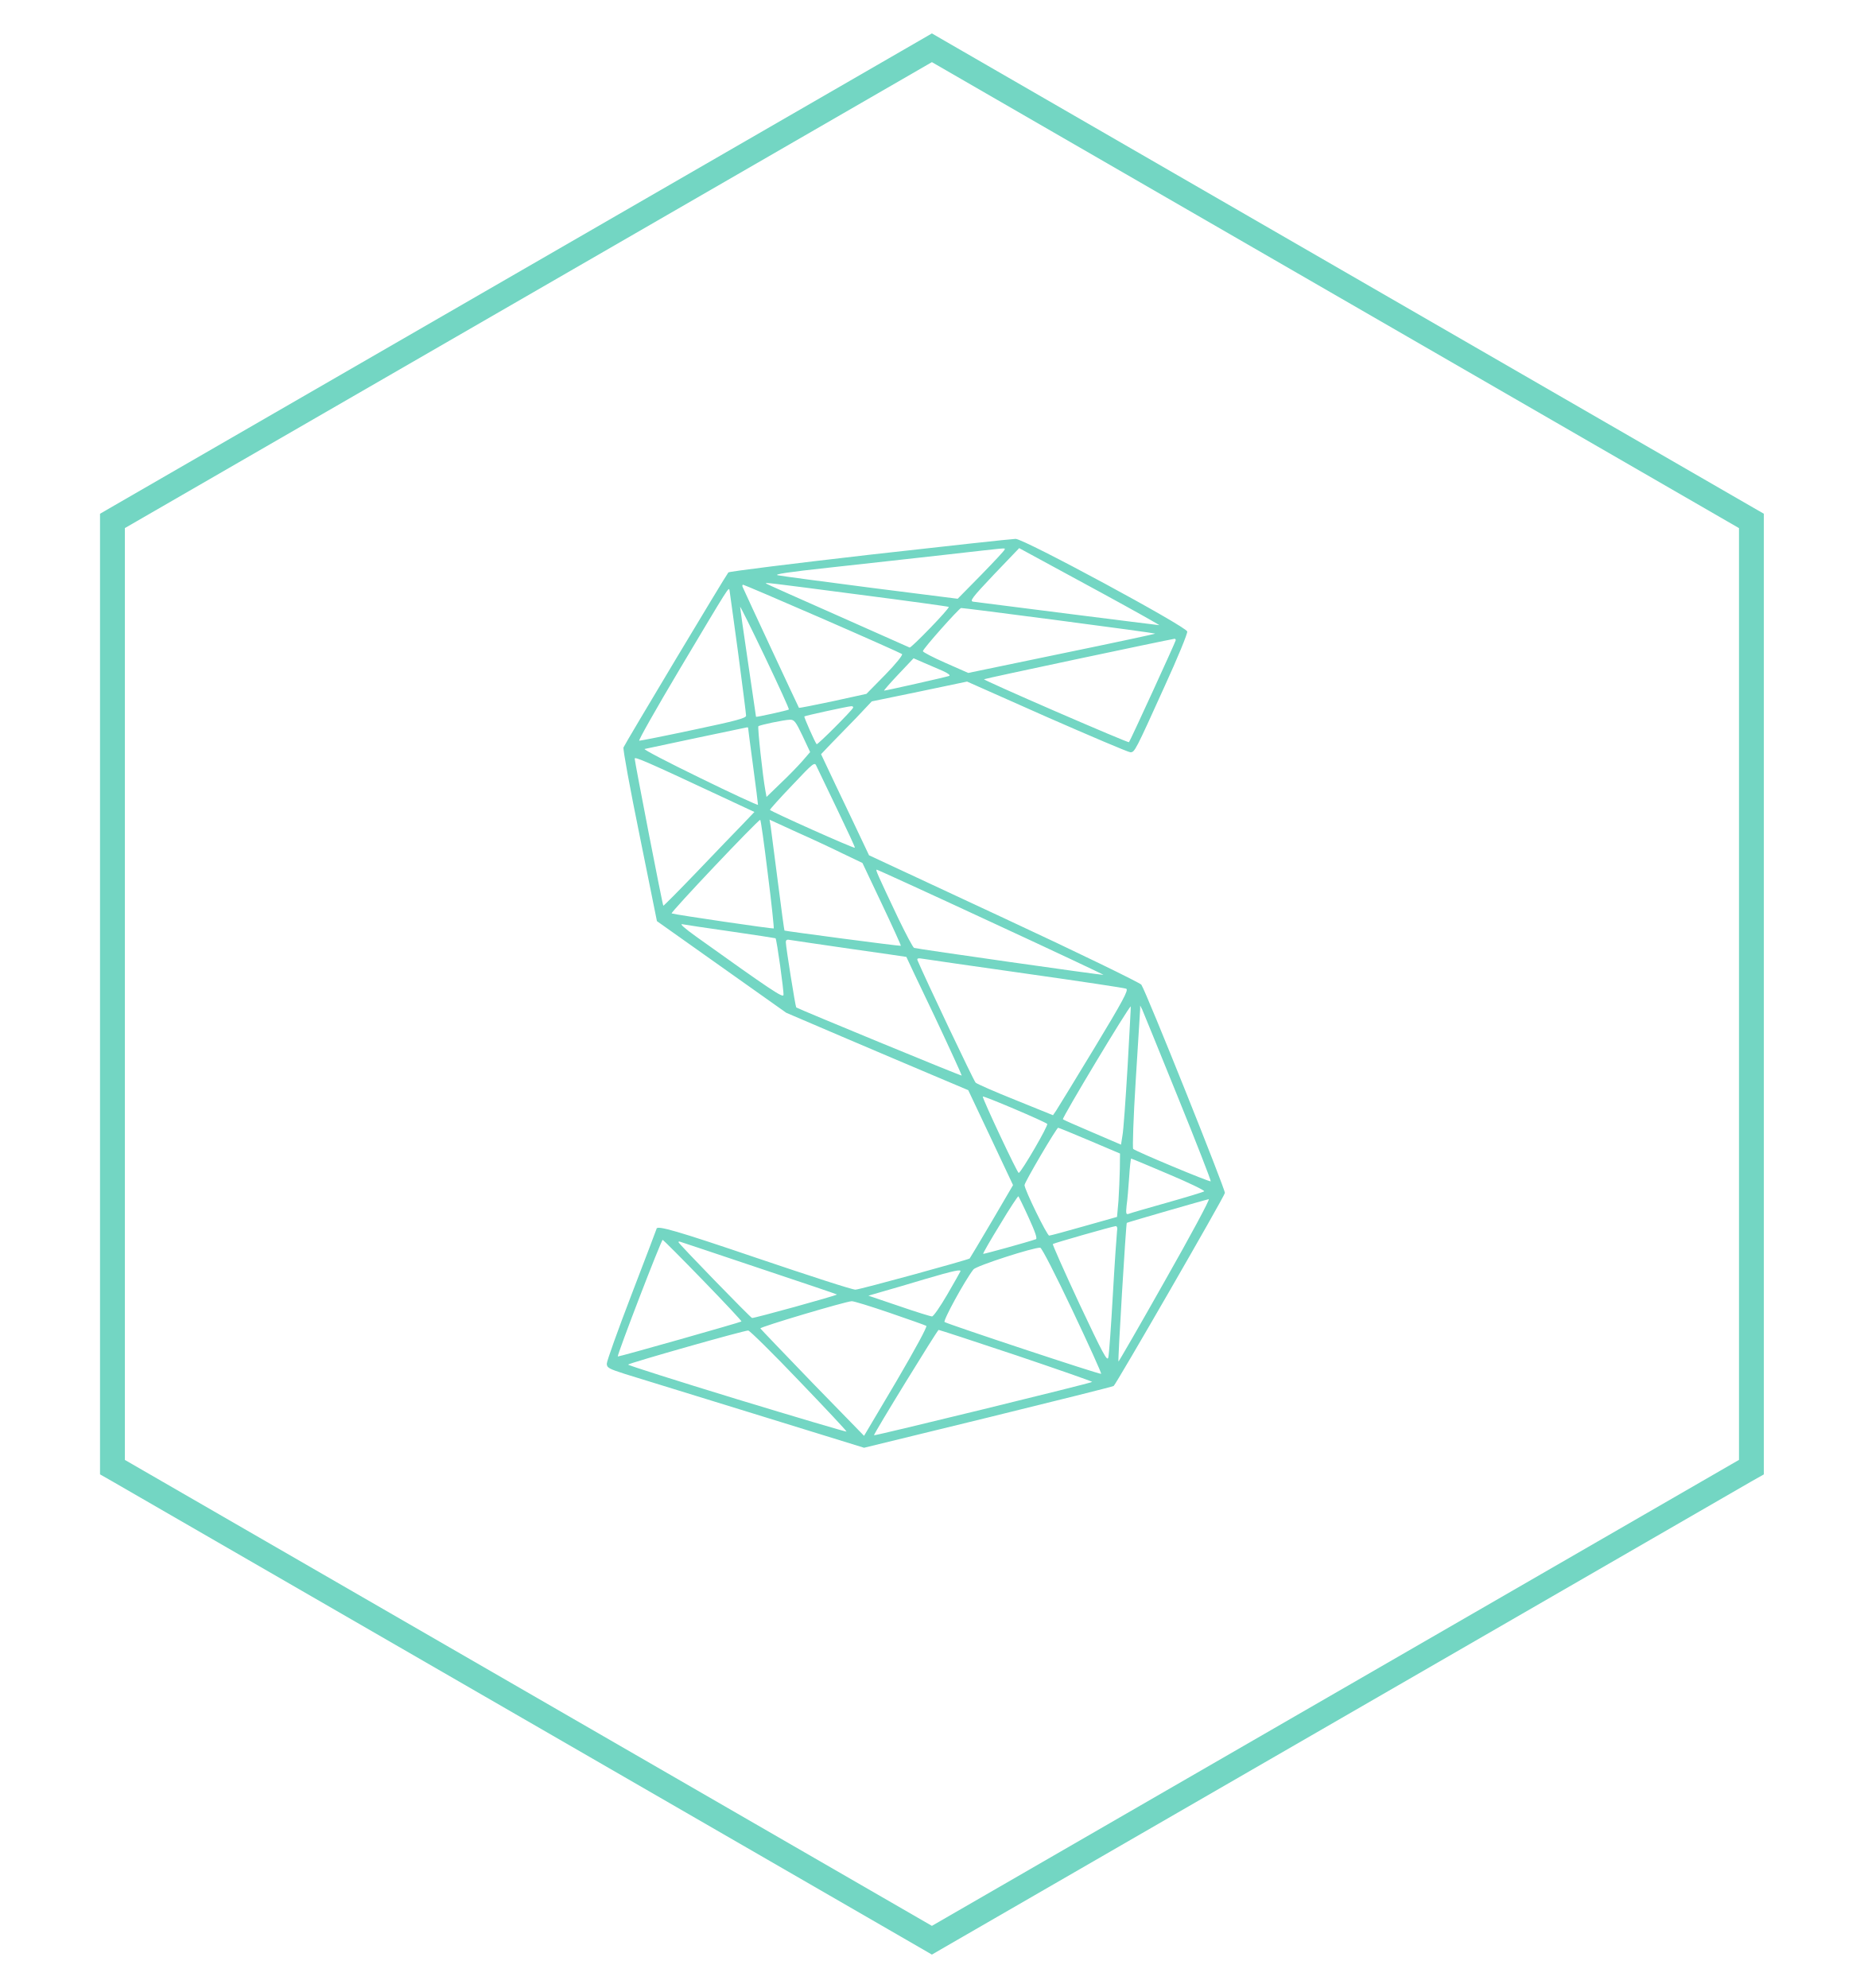
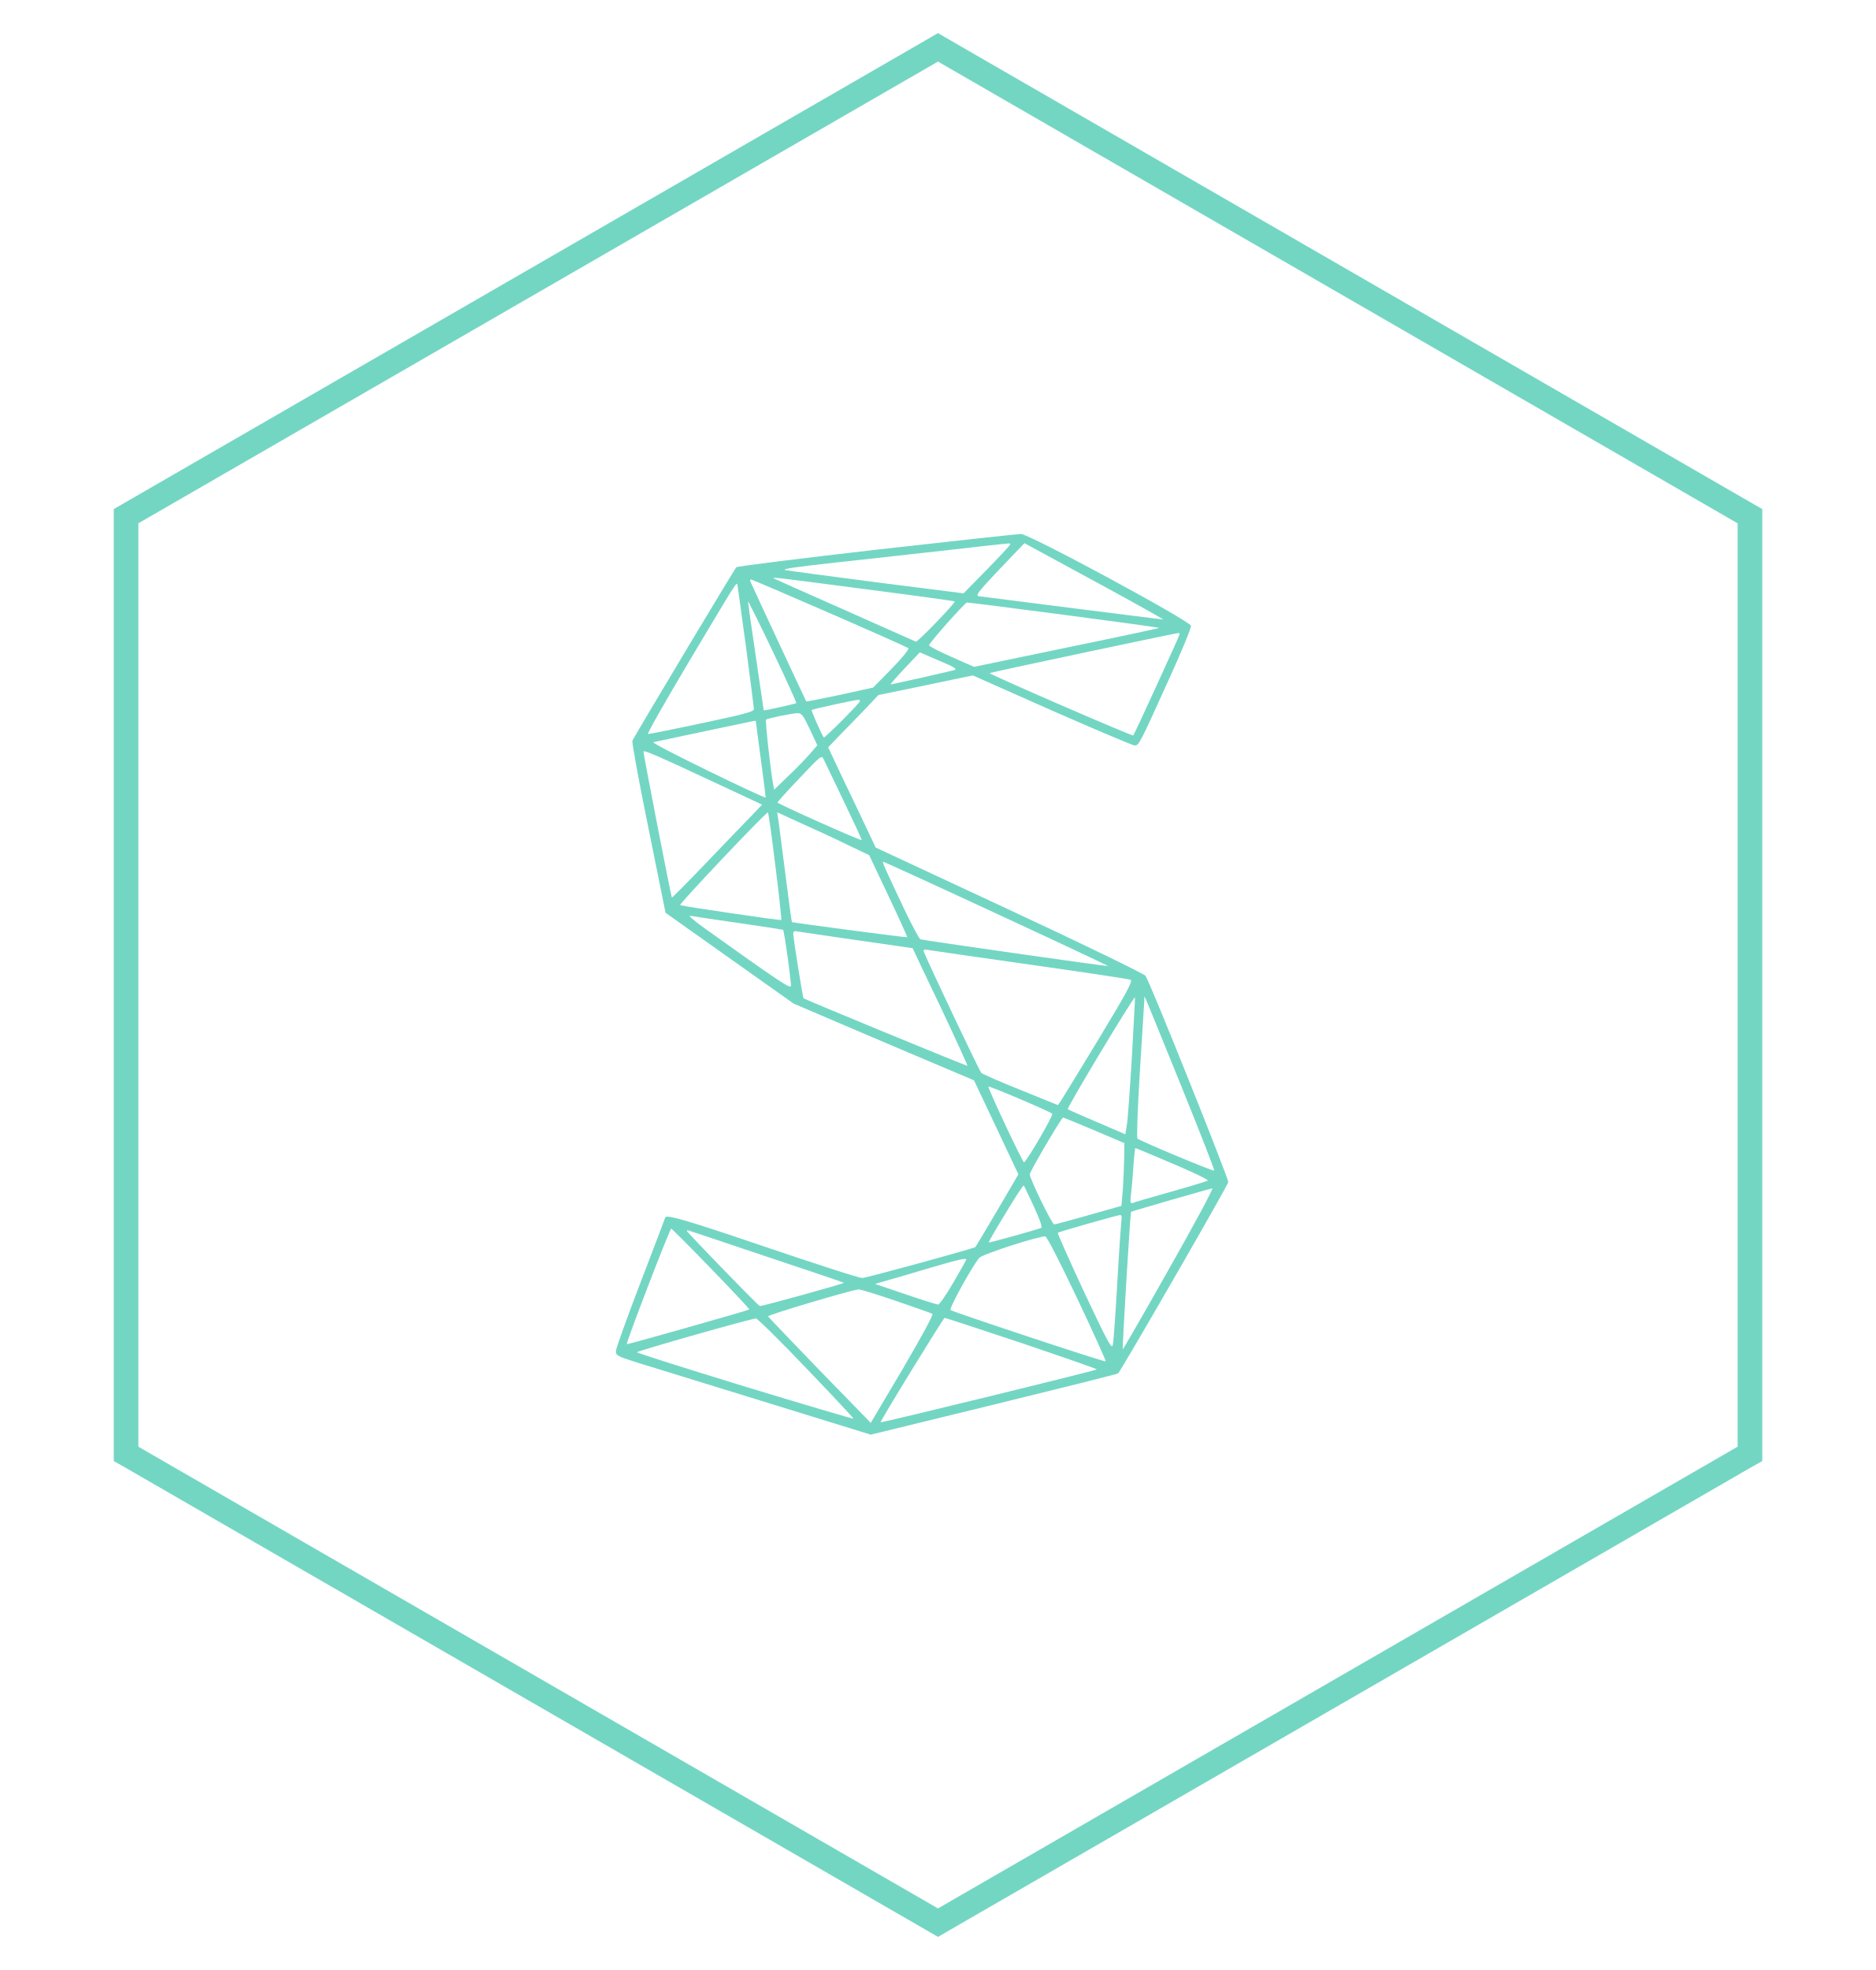
- <svg xmlns="http://www.w3.org/2000/svg" width="30" height="32" viewBox="0 0 30 32" fill="none">
+ <svg xmlns="http://www.w3.org/2000/svg" width="40" height="42" viewBox="0 0 30 32" fill="none">
  <path d="M14.9 31.173L15 31.231L15.1 31.173L28.09 23.673L28.191 23.616V23.5L28.191 8.5V8.385L28.09 8.327L15.1 0.827L15 0.769L14.9 0.827L1.91 8.327L1.81 8.385V8.5L1.81 23.5V23.616L1.91 23.673L14.9 31.173Z" stroke="#73D6C3" stroke-width="0.4" />
  <path d="M14 8.929C12.764 9.071 11.74 9.198 11.724 9.214C11.689 9.251 10.059 11.972 10.036 12.031C10.024 12.056 10.142 12.698 10.296 13.451L10.574 14.827L11.615 15.565L12.655 16.302L13.555 16.687C14.052 16.898 14.711 17.18 15.022 17.31L15.585 17.548L15.947 18.314L16.306 19.076L15.963 19.662C15.774 19.982 15.614 20.251 15.608 20.257C15.585 20.279 13.847 20.756 13.77 20.759C13.725 20.763 13.011 20.53 12.178 20.248C10.901 19.814 10.568 19.718 10.568 19.78C10.568 19.783 10.389 20.257 10.168 20.831C9.947 21.407 9.767 21.909 9.767 21.95C9.767 22.015 9.799 22.033 10.062 22.117C10.225 22.167 11.157 22.455 12.134 22.756L13.908 23.304L15.899 22.818C16.997 22.548 17.907 22.322 17.926 22.309C17.961 22.288 19.696 19.281 19.716 19.203C19.728 19.157 18.451 15.968 18.371 15.85C18.348 15.819 17.356 15.335 16.162 14.78L13.988 13.767L13.687 13.132C13.52 12.781 13.344 12.416 13.299 12.316L13.216 12.14L13.373 11.975C13.459 11.886 13.642 11.697 13.783 11.554L14.032 11.29L14.798 11.132L15.566 10.971L16.85 11.541C17.558 11.851 18.163 12.109 18.195 12.109C18.265 12.109 18.275 12.087 18.745 11.049C18.954 10.593 19.117 10.196 19.11 10.165C19.095 10.085 16.479 8.671 16.347 8.674C16.296 8.674 15.239 8.789 14 8.929ZM16.171 8.845C16.171 8.86 15.998 9.043 15.793 9.254L15.415 9.638L14.026 9.462C13.261 9.363 12.582 9.273 12.521 9.26C12.444 9.245 12.688 9.208 13.354 9.136C13.872 9.08 14.701 8.987 15.195 8.932C16.27 8.811 16.171 8.817 16.171 8.845ZM17.74 9.548C18.259 9.831 18.672 10.063 18.659 10.063C18.637 10.063 15.947 9.722 15.665 9.685C15.604 9.676 15.646 9.62 15.998 9.248L16.405 8.823L16.6 8.929C16.709 8.987 17.221 9.266 17.74 9.548ZM13.818 9.57C14.609 9.672 15.262 9.762 15.271 9.769C15.291 9.79 14.663 10.438 14.641 10.423C14.628 10.416 14.106 10.184 13.482 9.908C12.857 9.632 12.338 9.4 12.332 9.394C12.31 9.372 12.348 9.378 13.818 9.57ZM13.238 9.958C13.927 10.258 14.503 10.515 14.519 10.528C14.535 10.543 14.42 10.686 14.247 10.863L13.946 11.169L13.408 11.287C13.113 11.349 12.867 11.399 12.86 11.393C12.851 11.38 11.989 9.533 11.954 9.449C11.945 9.431 11.948 9.412 11.961 9.412C11.973 9.412 12.547 9.657 13.238 9.958ZM11.881 10.509C11.951 11.039 12.009 11.492 12.009 11.52C12.009 11.56 11.842 11.604 11.17 11.746C10.706 11.845 10.312 11.923 10.289 11.923C10.27 11.923 10.565 11.402 10.943 10.767C11.753 9.409 11.73 9.443 11.743 9.505C11.746 9.53 11.81 9.982 11.881 10.509ZM12.697 11.421C12.688 11.433 12.169 11.548 12.169 11.538C12.169 11.538 12.111 11.145 12.041 10.667C11.97 10.19 11.913 9.784 11.913 9.769C11.913 9.75 12.092 10.113 12.313 10.574C12.531 11.033 12.707 11.414 12.697 11.421ZM17.039 9.986C17.887 10.097 18.589 10.193 18.595 10.199C18.601 10.203 17.926 10.348 17.093 10.519L15.585 10.832L15.22 10.671C15.022 10.584 14.855 10.497 14.855 10.482C14.852 10.447 15.438 9.79 15.47 9.787C15.48 9.784 16.187 9.874 17.039 9.986ZM18.925 10.305C18.925 10.326 18.192 11.926 18.172 11.947C18.166 11.954 17.638 11.731 16.994 11.452C16.351 11.173 15.832 10.94 15.838 10.934C15.848 10.922 18.806 10.296 18.902 10.283C18.915 10.28 18.925 10.289 18.925 10.305ZM15.179 10.801C15.271 10.844 15.303 10.872 15.275 10.881C15.223 10.9 14.257 11.117 14.231 11.117C14.221 11.117 14.324 10.999 14.458 10.857L14.705 10.596L14.868 10.667C14.961 10.708 15.098 10.767 15.179 10.801ZM13.731 11.393C13.715 11.436 13.158 11.994 13.145 11.979C13.12 11.954 12.937 11.541 12.947 11.532C12.96 11.52 13.639 11.371 13.699 11.368C13.725 11.365 13.738 11.377 13.731 11.393ZM12.918 11.845L13.04 12.106L12.912 12.254C12.841 12.335 12.681 12.499 12.559 12.614L12.338 12.828L12.319 12.722C12.278 12.502 12.191 11.703 12.207 11.69C12.23 11.669 12.617 11.588 12.713 11.585C12.784 11.582 12.809 11.616 12.918 11.845ZM12.041 11.712C12.041 11.718 12.076 11.994 12.121 12.326C12.166 12.657 12.201 12.939 12.201 12.955C12.201 12.967 11.778 12.772 11.266 12.521C10.75 12.27 10.35 12.062 10.376 12.056C10.485 12.031 11.996 11.712 12.018 11.709C12.031 11.706 12.041 11.709 12.041 11.712ZM11.605 12.819L12.143 13.07L11.957 13.265C11.852 13.37 11.525 13.714 11.227 14.024C10.93 14.334 10.68 14.585 10.677 14.579C10.664 14.57 10.216 12.258 10.216 12.211C10.216 12.177 10.392 12.251 11.605 12.819ZM13.472 13.02C13.635 13.361 13.767 13.64 13.76 13.646C13.747 13.662 12.396 13.057 12.393 13.036C12.393 13.026 12.553 12.846 12.752 12.639C13.094 12.276 13.113 12.261 13.142 12.332C13.161 12.369 13.309 12.682 13.472 13.02ZM12.358 14.061C12.419 14.539 12.46 14.935 12.454 14.945C12.441 14.954 10.895 14.728 10.811 14.703C10.782 14.694 12.194 13.203 12.236 13.197C12.246 13.194 12.3 13.584 12.358 14.061ZM13.558 13.736L13.882 13.891L14.196 14.554C14.368 14.917 14.506 15.221 14.5 15.224C14.49 15.233 12.643 14.988 12.627 14.979C12.623 14.976 12.575 14.626 12.521 14.198C12.467 13.773 12.415 13.373 12.406 13.311L12.387 13.194L12.812 13.389C13.049 13.494 13.382 13.649 13.558 13.736ZM15.953 14.842C16.952 15.304 17.769 15.689 17.762 15.692C17.753 15.701 14.772 15.276 14.714 15.258C14.695 15.252 14.583 15.038 14.461 14.787C14.119 14.065 14.09 13.999 14.112 13.999C14.125 13.999 14.954 14.378 15.953 14.842ZM11.769 14.994C12.156 15.05 12.479 15.1 12.483 15.103C12.502 15.115 12.62 15.964 12.611 16.017C12.601 16.064 12.409 15.937 11.208 15.078C11.019 14.942 10.933 14.867 10.984 14.877C11.029 14.886 11.381 14.939 11.769 14.994ZM13.69 15.273C14.183 15.341 14.586 15.403 14.589 15.403C14.589 15.407 14.791 15.834 15.041 16.355C15.287 16.876 15.483 17.307 15.48 17.313C15.47 17.322 12.848 16.24 12.816 16.216C12.803 16.203 12.649 15.242 12.649 15.168C12.649 15.128 12.668 15.118 12.723 15.131C12.761 15.137 13.197 15.202 13.69 15.273ZM16.523 15.673C17.378 15.794 18.099 15.902 18.128 15.915C18.169 15.934 18.076 16.107 17.615 16.87C17.305 17.381 17.029 17.834 17 17.877L16.949 17.951L16.344 17.706C16.011 17.573 15.723 17.446 15.704 17.427C15.675 17.403 14.881 15.726 14.769 15.459C14.756 15.425 14.775 15.419 14.862 15.434C14.922 15.444 15.668 15.552 16.523 15.673ZM18.15 17.167C18.118 17.7 18.083 18.202 18.067 18.28L18.044 18.425L17.583 18.227C17.33 18.119 17.116 18.026 17.109 18.016C17.09 17.998 18.169 16.2 18.201 16.2C18.204 16.2 18.179 16.637 18.15 17.167ZM18.957 17.654C19.258 18.395 19.495 19.005 19.488 19.015C19.469 19.03 18.284 18.534 18.24 18.494C18.227 18.481 18.243 17.988 18.281 17.387C18.32 16.795 18.348 16.281 18.352 16.247V16.185L18.384 16.247C18.4 16.281 18.656 16.913 18.957 17.654ZM16.856 18.091C16.879 18.113 16.453 18.847 16.398 18.881C16.379 18.89 15.819 17.7 15.819 17.651C15.819 17.629 16.811 18.05 16.856 18.091ZM17.538 18.36L18.028 18.568L18.025 18.816C18.022 18.956 18.012 19.185 18.003 19.328L17.98 19.588L17.452 19.737C17.16 19.82 16.908 19.889 16.888 19.889C16.853 19.889 16.491 19.148 16.491 19.076C16.491 19.03 17.007 18.153 17.032 18.153C17.042 18.153 17.269 18.246 17.538 18.36ZM18.816 18.903C19.139 19.039 19.395 19.163 19.383 19.176C19.37 19.188 19.101 19.269 18.787 19.358C18.477 19.445 18.198 19.526 18.169 19.538C18.124 19.554 18.121 19.535 18.134 19.405C18.147 19.321 18.163 19.117 18.175 18.949C18.185 18.785 18.201 18.649 18.207 18.649C18.214 18.649 18.489 18.763 18.816 18.903ZM16.559 19.603C16.661 19.826 16.7 19.938 16.674 19.947C16.53 19.997 15.832 20.189 15.825 20.183C15.819 20.177 15.941 19.963 16.098 19.709C16.251 19.451 16.386 19.25 16.392 19.256C16.398 19.262 16.475 19.417 16.559 19.603ZM18.752 20.614C18.345 21.336 18.006 21.922 18.003 21.916C17.99 21.909 18.124 19.693 18.137 19.684C18.147 19.675 19.424 19.306 19.456 19.303C19.479 19.303 19.162 19.892 18.752 20.614ZM17.98 19.817C17.974 19.867 17.942 20.323 17.913 20.834C17.884 21.345 17.852 21.801 17.839 21.851C17.823 21.922 17.753 21.792 17.375 20.989C17.132 20.468 16.94 20.034 16.946 20.025C16.965 20.009 17.897 19.743 17.955 19.737C17.98 19.733 17.99 19.765 17.98 19.817ZM11.32 20.614C11.666 20.97 11.941 21.265 11.935 21.271C11.919 21.286 9.95 21.844 9.944 21.835C9.931 21.81 10.645 19.951 10.667 19.957C10.68 19.963 10.975 20.257 11.32 20.614ZM12.226 20.415C12.915 20.645 13.475 20.834 13.472 20.837C13.45 20.859 12.127 21.224 12.105 21.215C12.073 21.203 10.92 20.016 10.92 19.994C10.92 19.985 10.933 19.982 10.949 19.988C10.965 19.991 11.541 20.186 12.226 20.415ZM17.263 21.094C17.526 21.649 17.734 22.108 17.724 22.114C17.711 22.13 15.271 21.32 15.204 21.28C15.175 21.262 15.524 20.62 15.668 20.434C15.713 20.375 16.645 20.075 16.744 20.084C16.77 20.087 16.994 20.527 17.263 21.094ZM15.457 20.468C15.451 20.484 15.355 20.651 15.246 20.84C15.134 21.032 15.025 21.19 15.002 21.19C14.98 21.19 14.74 21.116 14.471 21.023L13.978 20.856L14.202 20.791C14.327 20.756 14.634 20.666 14.89 20.589C15.351 20.453 15.483 20.425 15.457 20.468ZM14.317 21.131C14.625 21.237 14.89 21.33 14.91 21.342C14.929 21.352 14.74 21.702 14.426 22.238L13.908 23.112L13.078 22.26C12.623 21.788 12.246 21.395 12.239 21.383C12.233 21.358 13.61 20.949 13.709 20.945C13.738 20.942 14.01 21.026 14.317 21.131ZM12.864 22.229C13.29 22.672 13.632 23.038 13.626 23.044C13.619 23.05 12.822 22.814 11.855 22.52C10.885 22.223 10.1 21.974 10.11 21.965C10.139 21.937 11.993 21.41 12.044 21.417C12.07 21.42 12.441 21.785 12.864 22.229ZM16.357 21.816C17.029 22.043 17.58 22.235 17.58 22.244C17.58 22.26 14.08 23.115 14.068 23.103C14.055 23.09 15.089 21.407 15.108 21.407C15.121 21.407 15.681 21.59 16.357 21.816Z" fill="#73D6C3" />
</svg>
